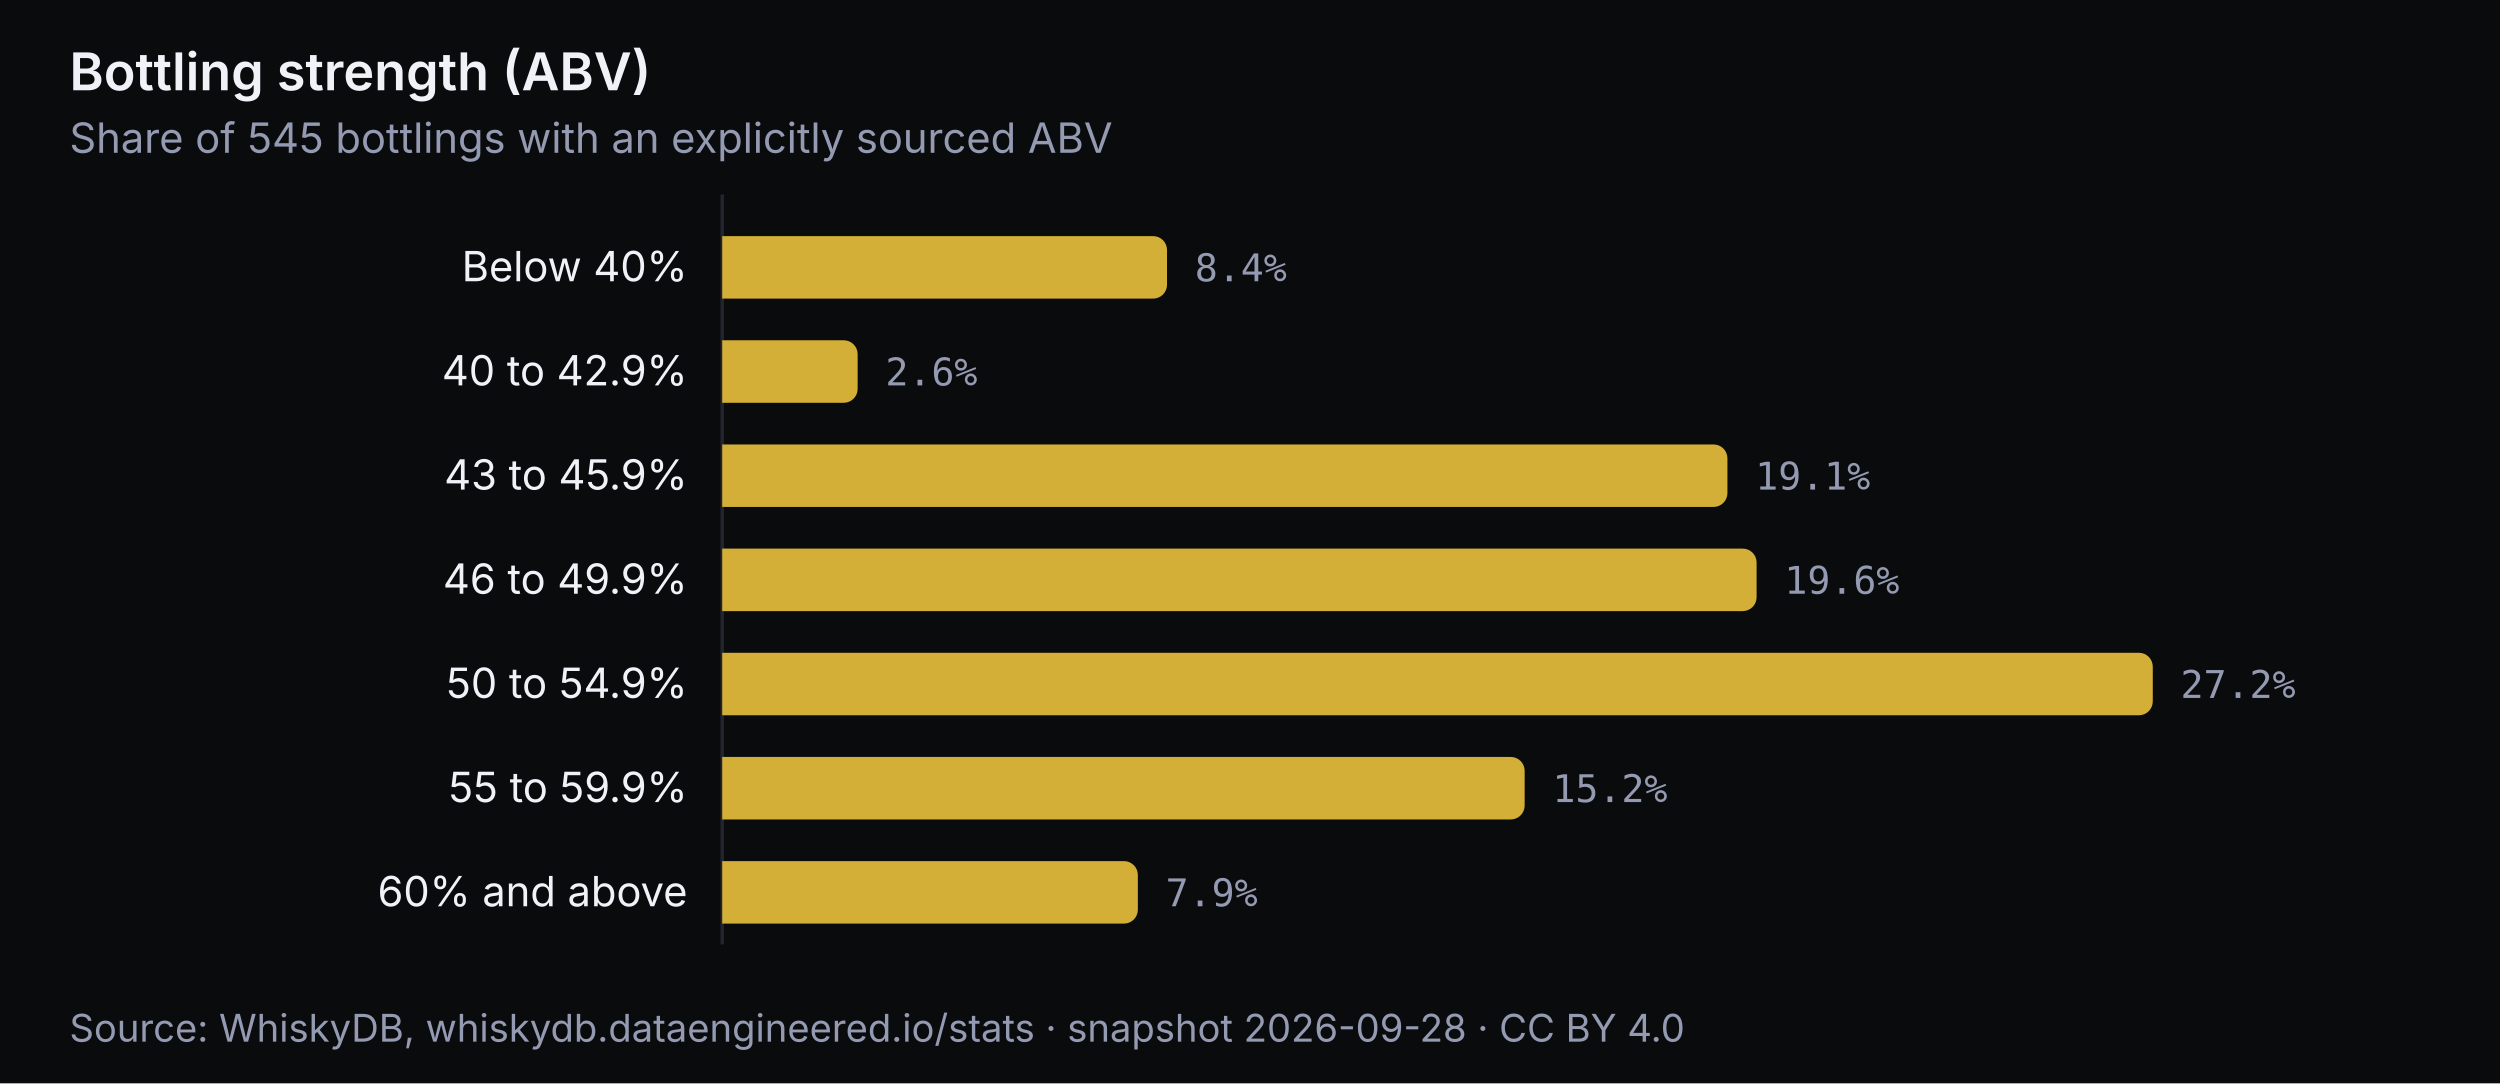
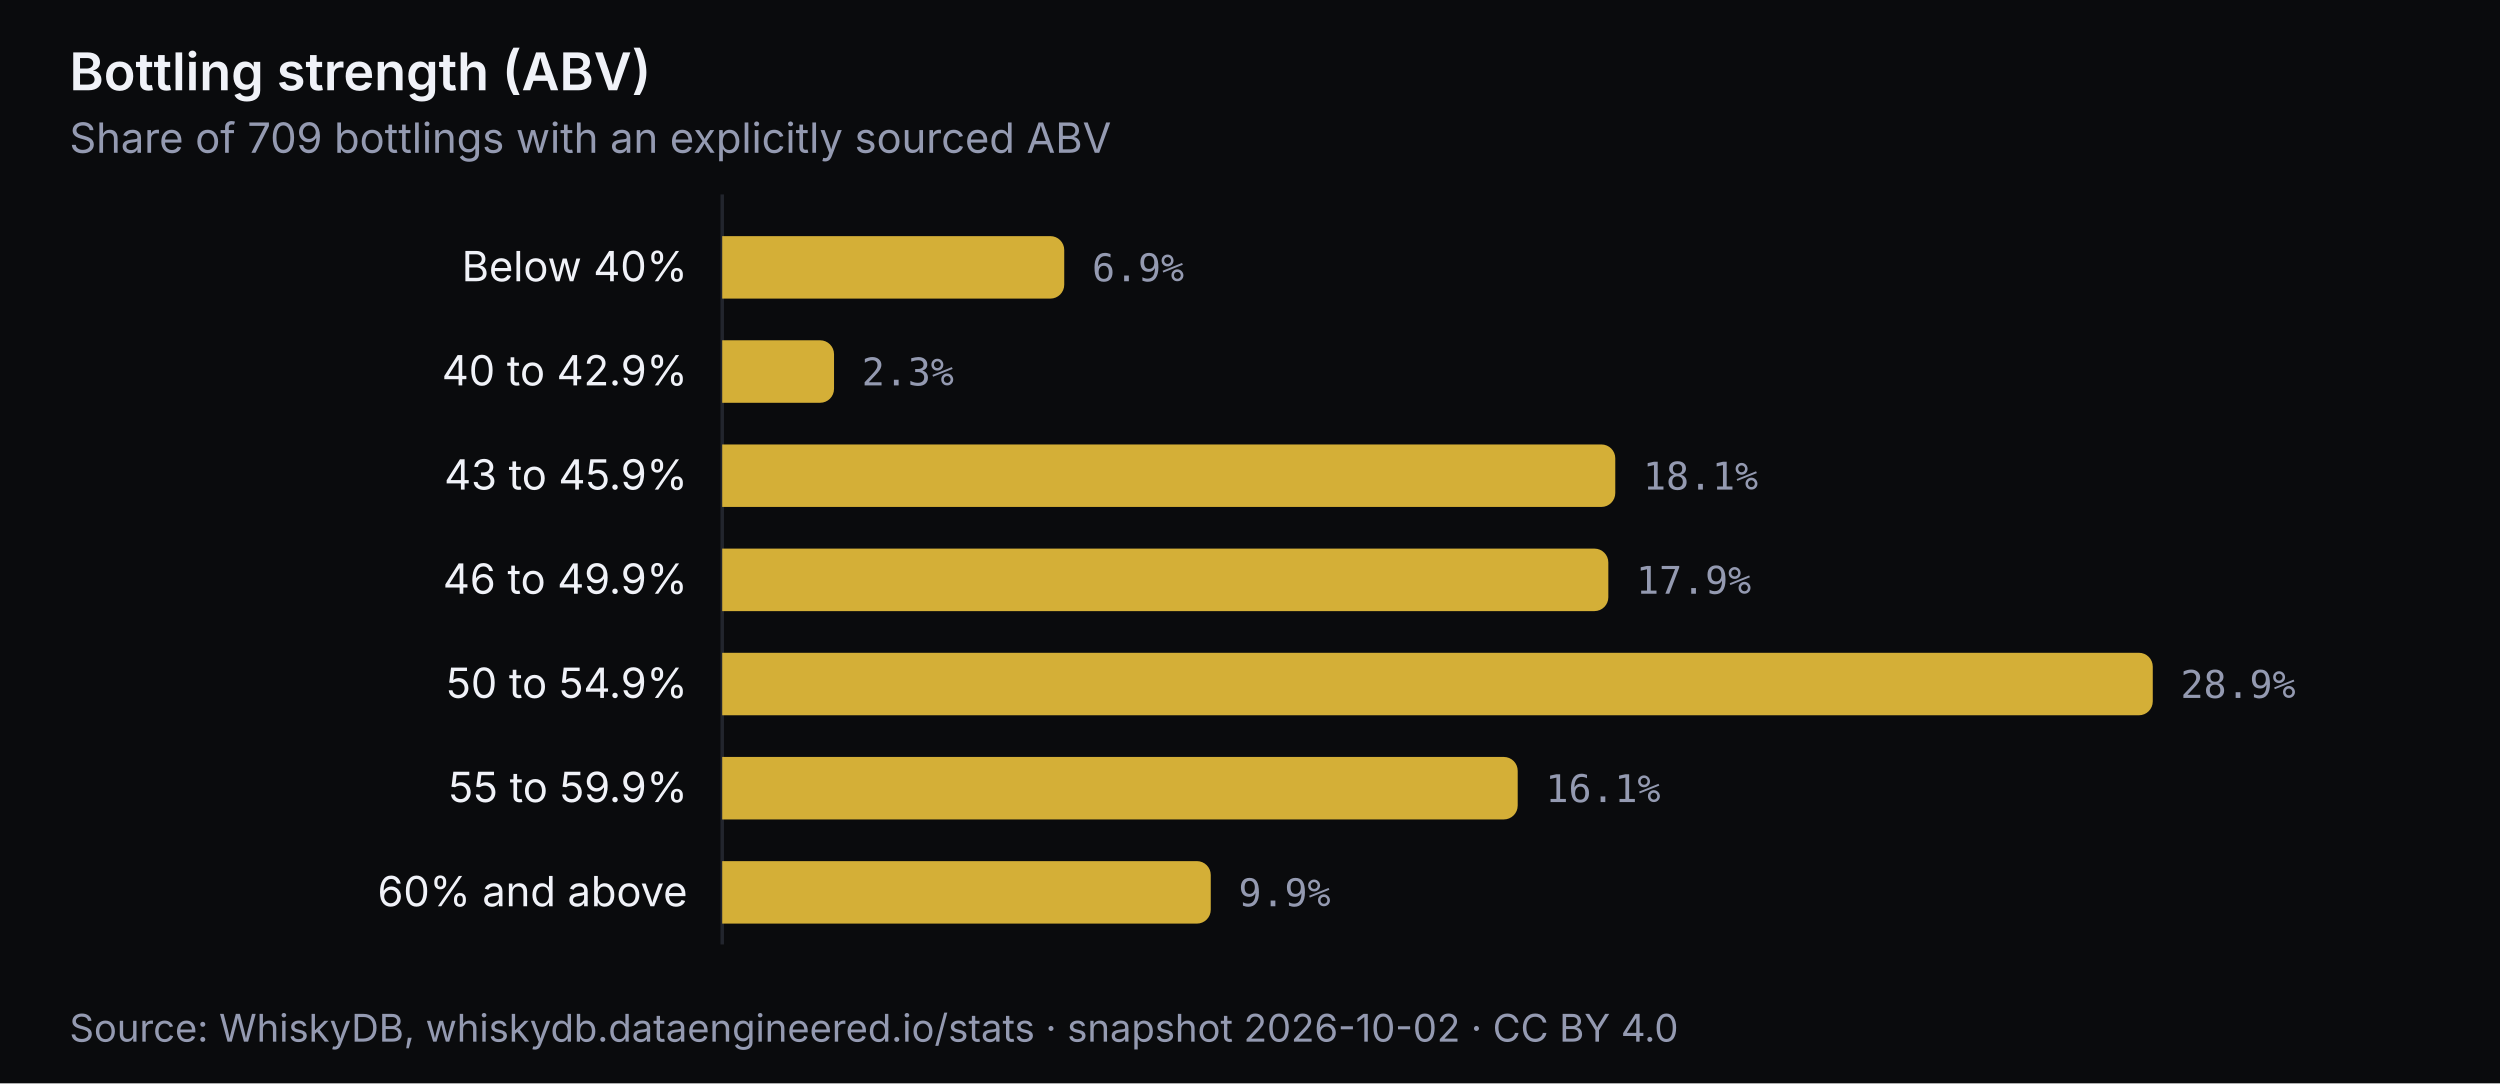
<svg xmlns="http://www.w3.org/2000/svg" viewBox="0 0 720 312" width="720" height="312" role="img" aria-labelledby="t-abv d-abv" font-family="'Inter', 'Outfit', system-ui, -apple-system, 'Segoe UI', sans-serif" font-size="12">
  <rect width="720" height="312" fill="#0a0b0d" />
  <text x="20" y="26" font-size="15" font-weight="600" fill="#f0f2f8">Bottling strength (ABV)</text>
-   <text x="20" y="44" font-size="12" fill="#949ab1">Share of 545 bottlings with an explicitly sourced ABV</text>
+   <text x="20" y="44" font-size="12" fill="#949ab1">Share of 709 bottlings with an explicitly sourced ABV</text>
  <line x1="208" y1="56" x2="208" y2="272" stroke="#22252d" stroke-width="1" />
  <g>
    <rect x="0" y="62" width="720" height="30" fill="transparent" />
-     <path d="M208 68.0 h124.1 a4 4 0 0 1 4 4 v10 a4 4 0 0 1 -4 4 h-124.1 z" fill="#d4af37" />
+     <path d="M208 68.0 h94.5 a4 4 0 0 1 4 4 v10 a4 4 0 0 1 -4 4 h-94.5 z" fill="#d4af37" />
    <text x="198" y="81.0" text-anchor="end" fill="#f0f2f8">Below 40%</text>
-     <text x="344.1" y="81.0" fill="#949ab1" font-family="'Fira Code', ui-monospace, Menlo, Consolas, monospace" font-size="11">8.4%</text>
+     <text x="314.5" y="81.0" fill="#949ab1" font-family="'Fira Code', ui-monospace, Menlo, Consolas, monospace" font-size="11">6.9%</text>
  </g>
  <g>
    <rect x="0" y="92" width="720" height="30" fill="transparent" />
-     <path d="M208 98.0 h35.0 a4 4 0 0 1 4 4 v10 a4 4 0 0 1 -4 4 h-35.0 z" fill="#d4af37" />
+     <path d="M208 98.0 h28.2 a4 4 0 0 1 4 4 v10 a4 4 0 0 1 -4 4 h-28.2 z" fill="#d4af37" />
    <text x="198" y="111.0" text-anchor="end" fill="#f0f2f8">40 to 42.9%</text>
-     <text x="255.0" y="111.0" fill="#949ab1" font-family="'Fira Code', ui-monospace, Menlo, Consolas, monospace" font-size="11">2.6%</text>
+     <text x="248.2" y="111.0" fill="#949ab1" font-family="'Fira Code', ui-monospace, Menlo, Consolas, monospace" font-size="11">2.3%</text>
  </g>
  <g>
    <rect x="0" y="122" width="720" height="30" fill="transparent" />
-     <path d="M208 128.0 h285.5 a4 4 0 0 1 4 4 v10 a4 4 0 0 1 -4 4 h-285.5 z" fill="#d4af37" />
+     <path d="M208 128.0 h253.2 a4 4 0 0 1 4 4 v10 a4 4 0 0 1 -4 4 h-253.2 z" fill="#d4af37" />
    <text x="198" y="141.0" text-anchor="end" fill="#f0f2f8">43 to 45.9%</text>
-     <text x="505.5" y="141.0" fill="#949ab1" font-family="'Fira Code', ui-monospace, Menlo, Consolas, monospace" font-size="11">19.1%</text>
+     <text x="473.2" y="141.0" fill="#949ab1" font-family="'Fira Code', ui-monospace, Menlo, Consolas, monospace" font-size="11">18.1%</text>
  </g>
  <g>
    <rect x="0" y="152" width="720" height="30" fill="transparent" />
-     <path d="M208 158.0 h293.9 a4 4 0 0 1 4 4 v10 a4 4 0 0 1 -4 4 h-293.9 z" fill="#d4af37" />
+     <path d="M208 158.0 h251.2 a4 4 0 0 1 4 4 v10 a4 4 0 0 1 -4 4 h-251.2 z" fill="#d4af37" />
    <text x="198" y="171.0" text-anchor="end" fill="#f0f2f8">46 to 49.9%</text>
-     <text x="513.9" y="171.0" fill="#949ab1" font-family="'Fira Code', ui-monospace, Menlo, Consolas, monospace" font-size="11">19.6%</text>
+     <text x="471.2" y="171.0" fill="#949ab1" font-family="'Fira Code', ui-monospace, Menlo, Consolas, monospace" font-size="11">17.9%</text>
  </g>
  <g>
    <rect x="0" y="182" width="720" height="30" fill="transparent" />
    <path d="M208 188.0 h408.0 a4 4 0 0 1 4 4 v10 a4 4 0 0 1 -4 4 h-408.0 z" fill="#d4af37" />
    <text x="198" y="201.0" text-anchor="end" fill="#f0f2f8">50 to 54.9%</text>
-     <text x="628.0" y="201.0" fill="#949ab1" font-family="'Fira Code', ui-monospace, Menlo, Consolas, monospace" font-size="11">27.2%</text>
+     <text x="628.0" y="201.0" fill="#949ab1" font-family="'Fira Code', ui-monospace, Menlo, Consolas, monospace" font-size="11">28.9%</text>
  </g>
  <g>
    <rect x="0" y="212" width="720" height="30" fill="transparent" />
-     <path d="M208 218.0 h227.1 a4 4 0 0 1 4 4 v10 a4 4 0 0 1 -4 4 h-227.1 z" fill="#d4af37" />
+     <path d="M208 218.0 h225.1 a4 4 0 0 1 4 4 v10 a4 4 0 0 1 -4 4 h-225.1 z" fill="#d4af37" />
    <text x="198" y="231.0" text-anchor="end" fill="#f0f2f8">55 to 59.9%</text>
-     <text x="447.1" y="231.0" fill="#949ab1" font-family="'Fira Code', ui-monospace, Menlo, Consolas, monospace" font-size="11">15.2%</text>
+     <text x="445.1" y="231.0" fill="#949ab1" font-family="'Fira Code', ui-monospace, Menlo, Consolas, monospace" font-size="11">16.1%</text>
  </g>
  <g>
    <rect x="0" y="242" width="720" height="30" fill="transparent" />
-     <path d="M208 248.0 h115.7 a4 4 0 0 1 4 4 v10 a4 4 0 0 1 -4 4 h-115.7 z" fill="#d4af37" />
+     <path d="M208 248.0 h136.7 a4 4 0 0 1 4 4 v10 a4 4 0 0 1 -4 4 h-136.7 z" fill="#d4af37" />
    <text x="198" y="261.0" text-anchor="end" fill="#f0f2f8">60% and above</text>
-     <text x="335.7" y="261.0" fill="#949ab1" font-family="'Fira Code', ui-monospace, Menlo, Consolas, monospace" font-size="11">7.9%</text>
+     <text x="356.7" y="261.0" fill="#949ab1" font-family="'Fira Code', ui-monospace, Menlo, Consolas, monospace" font-size="11">9.9%</text>
  </g>
-   <text x="20" y="300" font-size="11" fill="#949ab1">Source: WhiskyDB, whiskydb.dataengineered.io/stats · snapshot 2026-09-28 · CC BY 4.0</text>
+   <text x="20" y="300" font-size="11" fill="#949ab1">Source: WhiskyDB, whiskydb.dataengineered.io/stats · snapshot 2026-10-02 · CC BY 4.0</text>
</svg>
